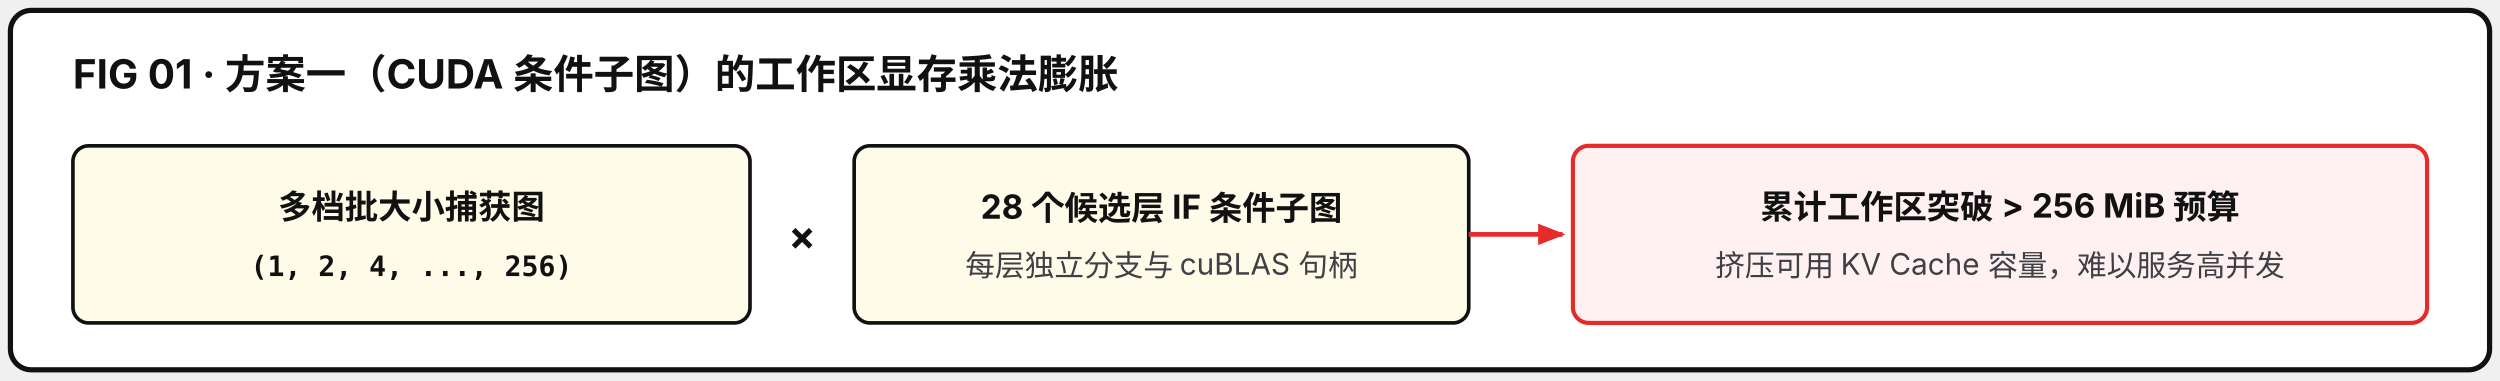
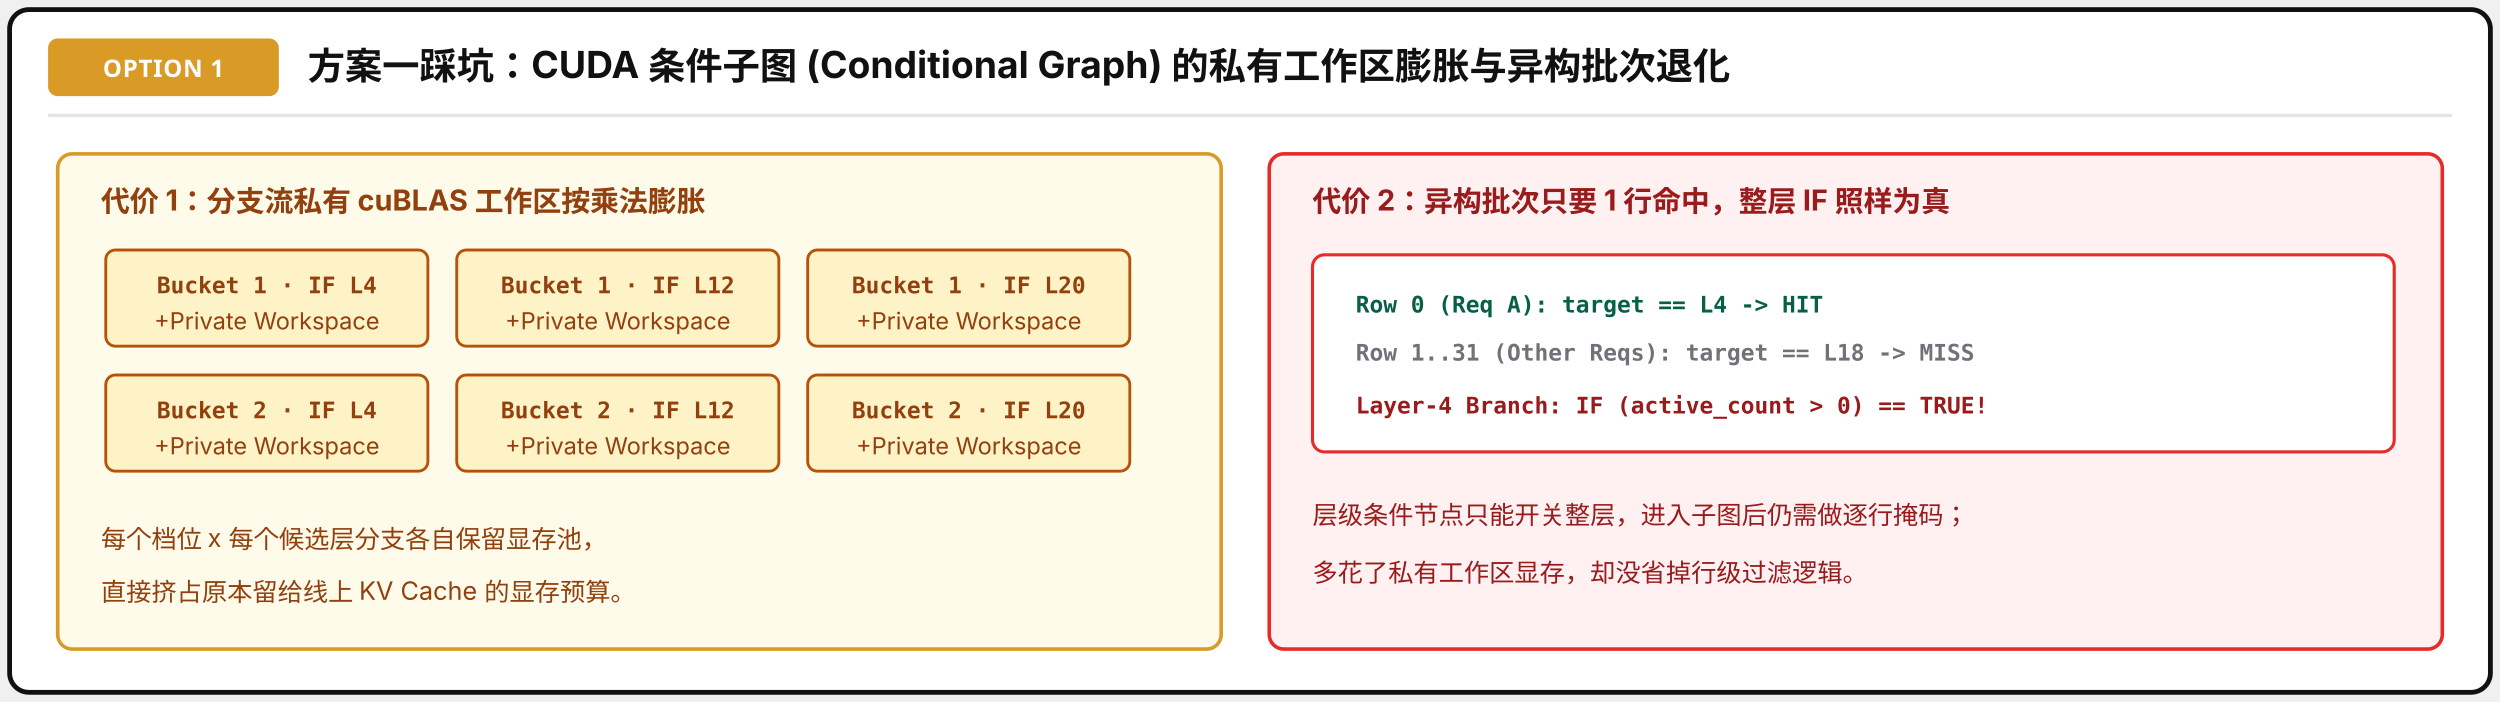
- <svg xmlns="http://www.w3.org/2000/svg" viewBox="0 0 960 146" width="100%" role="img" aria-label="FIG 01 · 方案一（CUDA 条件子图）的工作区显存乘法膨胀">
-   <style>
-     .title { font: 700 15.5px "DM Sans", -apple-system, "PingFang SC", "Microsoft YaHei", sans-serif; fill: #111111; }
-     .hdr { font: 700 13px "DM Sans", -apple-system, "PingFang SC", "Microsoft YaHei", sans-serif; fill: #ffffff; }
-     .label { font: 700 12.8px "DM Sans", -apple-system, "PingFang SC", "Microsoft YaHei", sans-serif; fill: #111111; }
-     .sub { font: 400 11.4px "DM Sans", -apple-system, "PingFang SC", "Microsoft YaHei", sans-serif; fill: #3f3f46; }
-     .muted { font: 500 10.8px "DM Sans", -apple-system, "PingFang SC", "Microsoft YaHei", sans-serif; fill: #52525b; }
-     .mono { font: 600 10.8px "JetBrains Mono", "SF Mono", Menlo, Consolas, monospace; fill: #111111; }
-     .badge { font: 700 10.2px "JetBrains Mono", "PingFang SC", monospace; letter-spacing: 0.03em; }
-   </style>
+ <svg xmlns="http://www.w3.org/2000/svg" viewBox="0 0 1040 292" width="100%" role="img" aria-label="方案一踩坑：CUDA 条件子图 (Conditional Graph) 的私有工作区膨胀与异构批次退化">
  <defs>
-     <marker id="arr-ink" viewBox="0 0 10 10" refX="8" refY="5" markerWidth="6.5" markerHeight="6.5" orient="auto">
+     <style>
+       .title { font: 700 15.5px "DM Sans", -apple-system, "PingFang SC", "Microsoft YaHei", sans-serif; }
+       .sec { font: 700 12px "DM Sans", -apple-system, "PingFang SC", "Microsoft YaHei", sans-serif; }
+       .label { font: 600 11.5px "DM Sans", -apple-system, "PingFang SC", "Microsoft YaHei", sans-serif; }
+       .label-sm { font: 600 10.5px "DM Sans", -apple-system, "PingFang SC", "Microsoft YaHei", sans-serif; }
+       .sub { font: 400 10.5px "DM Sans", -apple-system, "PingFang SC", "Microsoft YaHei", sans-serif; }
+       .sub-sm { font: 400 9.8px "DM Sans", -apple-system, "PingFang SC", "Microsoft YaHei", sans-serif; }
+       .mono { font: 600 10.5px "JetBrains Mono", "SF Mono", Menlo, Consolas, "PingFang SC", "Microsoft YaHei", monospace; }
+       .mono-sm { font: 600 9.5px "JetBrains Mono", "SF Mono", Menlo, Consolas, "PingFang SC", "Microsoft YaHei", monospace; }
+       .badge { font: 700 10px "JetBrains Mono", "SF Mono", "PingFang SC", "Microsoft YaHei", sans-serif; letter-spacing: 0.03em; }
+     </style>
+     <marker id="arr-ink" viewBox="0 0 10 10" refX="8.5" refY="5" markerWidth="6" markerHeight="6" orient="auto">
      <path d="M 0 1.5 L 9 5 L 0 8.5 z" fill="#111111" />
    </marker>
-     <marker id="arr-blue" viewBox="0 0 10 10" refX="8" refY="5" markerWidth="6.5" markerHeight="6.5" orient="auto">
+     <marker id="arr-red" viewBox="0 0 10 10" refX="8.5" refY="5" markerWidth="6" markerHeight="6" orient="auto">
+       <path d="M 0 1.5 L 9 5 L 0 8.5 z" fill="#e62b2b" />
+     </marker>
+     <marker id="arr-green" viewBox="0 0 10 10" refX="8.5" refY="5" markerWidth="6" markerHeight="6" orient="auto">
+       <path d="M 0 1.5 L 9 5 L 0 8.5 z" fill="#059669" />
+     </marker>
+     <marker id="arr-blue" viewBox="0 0 10 10" refX="8.5" refY="5" markerWidth="6" markerHeight="6" orient="auto">
      <path d="M 0 1.5 L 9 5 L 0 8.5 z" fill="#0047ab" />
    </marker>
-     <marker id="arr-red" viewBox="0 0 10 10" refX="8" refY="5" markerWidth="6.5" markerHeight="6.5" orient="auto">
-       <path d="M 0 1.5 L 9 5 L 0 8.5 z" fill="#e62b2b" />
-     </marker>
-     <marker id="arr-emerald" viewBox="0 0 10 10" refX="8" refY="5" markerWidth="6.5" markerHeight="6.5" orient="auto">
-       <path d="M 0 1.5 L 9 5 L 0 8.5 z" fill="#059669" />
+     <marker id="arr-amber" viewBox="0 0 10 10" refX="8.5" refY="5" markerWidth="6" markerHeight="6" orient="auto">
+       <path d="M 0 1.5 L 9 5 L 0 8.5 z" fill="#b45309" />
    </marker>
  </defs>
-   <rect x="4" y="4" width="952" height="138" rx="8" fill="#ffffff" stroke="#111111" stroke-width="2" />
-   <text x="28" y="34" class="title">FIG 01 · 方案一（CUDA 条件子图）的工作区显存乘法膨胀</text>
-   <rect x="28" y="56" width="260" height="68" rx="6" fill="#fefce8" stroke="#111111" stroke-width="1.4" />
-   <text x="158" y="84" text-anchor="middle" class="label">多档批大小捕获图</text>
-   <text x="158" y="106" text-anchor="middle" class="mono">(1, 2, 4, ..., 256)</text>
-   <text x="308" y="96" text-anchor="middle" class="title">×</text>
-   <rect x="328" y="56" width="236" height="68" rx="6" fill="#fefce8" stroke="#111111" stroke-width="1.4" />
-   <text x="446" y="84" text-anchor="middle" class="label">28 个候选层 IF 条件子图</text>
-   <text x="446" y="106" text-anchor="middle" class="sub">每层独立分支与 cuBLAS 句柄</text>
-   <line x1="564" y1="90" x2="600" y2="90" stroke="#e62b2b" stroke-width="1.8" marker-end="url(#arr-red)" />
-   <rect x="604" y="56" width="328" height="68" rx="6" fill="#fff1f2" stroke="#e62b2b" stroke-width="1.6" />
-   <text x="768" y="84" text-anchor="middle" class="label" fill="#b91c1c">累计工作区突破 &gt; 256 MiB 预算</text>
-   <text x="768" y="106" text-anchor="middle" class="sub">挤压可用 KV Cache 容量，难以服务高并发</text>
+   <rect x="4" y="4" width="1032" height="284" rx="8" fill="#ffffff" stroke="#111111" stroke-width="2" />
+   <rect x="20" y="16" width="96" height="24" rx="4" fill="#d99b26" />
+   <text x="68.0" y="32" text-anchor="middle" class="badge" fill="#ffffff">OPTION 1</text>
+   <text x="128" y="33" class="title" fill="#111111">方案一踩坑：CUDA 条件子图 (Conditional Graph) 的私有工作区膨胀与异构批次退化</text>
+   <line x1="20" y1="48" x2="1020" y2="48" stroke="#e4e4e7" stroke-width="1.4" />
+   <rect x="24" y="64" width="484" height="206" rx="6" fill="#fffbeb" stroke="#d99b26" stroke-width="1.5" />
+   <text x="42" y="88" class="sec" fill="#92400e">代价 1：分支流私有 cuBLAS 工作区按乘法膨胀</text>
+   <rect x="44" y="104" width="134" height="40" rx="4" fill="#fef3c7" stroke="#b45309" stroke-width="1.2" />
+   <text x="111" y="122" text-anchor="middle" class="mono-sm" fill="#92400e">Bucket 1 · IF L4</text>
+   <text x="111" y="137" text-anchor="middle" class="sub-sm" fill="#92400e">+Private Workspace</text>
+   <rect x="190" y="104" width="134" height="40" rx="4" fill="#fef3c7" stroke="#b45309" stroke-width="1.2" />
+   <text x="257" y="122" text-anchor="middle" class="mono-sm" fill="#92400e">Bucket 1 · IF L12</text>
+   <text x="257" y="137" text-anchor="middle" class="sub-sm" fill="#92400e">+Private Workspace</text>
+   <rect x="336" y="104" width="134" height="40" rx="4" fill="#fef3c7" stroke="#b45309" stroke-width="1.2" />
+   <text x="403" y="122" text-anchor="middle" class="mono-sm" fill="#92400e">Bucket 1 · IF L20</text>
+   <text x="403" y="137" text-anchor="middle" class="sub-sm" fill="#92400e">+Private Workspace</text>
+   <rect x="44" y="156" width="134" height="40" rx="4" fill="#fef3c7" stroke="#b45309" stroke-width="1.2" />
+   <text x="111" y="174" text-anchor="middle" class="mono-sm" fill="#92400e">Bucket 2 · IF L4</text>
+   <text x="111" y="189" text-anchor="middle" class="sub-sm" fill="#92400e">+Private Workspace</text>
+   <rect x="190" y="156" width="134" height="40" rx="4" fill="#fef3c7" stroke="#b45309" stroke-width="1.2" />
+   <text x="257" y="174" text-anchor="middle" class="mono-sm" fill="#92400e">Bucket 2 · IF L12</text>
+   <text x="257" y="189" text-anchor="middle" class="sub-sm" fill="#92400e">+Private Workspace</text>
+   <rect x="336" y="156" width="134" height="40" rx="4" fill="#fef3c7" stroke="#b45309" stroke-width="1.2" />
+   <text x="403" y="174" text-anchor="middle" class="mono-sm" fill="#92400e">Bucket 2 · IF L20</text>
+   <text x="403" y="189" text-anchor="middle" class="sub-sm" fill="#92400e">+Private Workspace</text>
+   <text x="42" y="228" class="sub" fill="#92400e">每个档位 x 每个候选层分支各自保留显存池，</text>
+   <text x="42" y="250" class="sub" fill="#92400e">直接挤占原本留给线上 KV Cache 的显存预算。</text>
+   <rect x="528" y="64" width="488" height="206" rx="6" fill="#fff1f2" stroke="#e62b2b" stroke-width="1.5" />
+   <text x="546" y="88" class="sec" fill="#991b1b">代价 2：异构批次只要 1 行命中，整层 IF 照样为真</text>
+   <rect x="546" y="106" width="450" height="82" rx="5" fill="#ffffff" stroke="#e62b2b" stroke-width="1.3" />
+   <text x="564" y="130" class="mono-sm" fill="#065f46">Row 0 (Req A): target == L4  -&gt; HIT</text>
+   <text x="564" y="150" class="mono-sm" fill="#71717a">Row 1..31 (Other Reqs): target == L18 -&gt; MISS</text>
+   <text x="564" y="172" class="mono-sm" fill="#991b1b">Layer-4 Branch: IF (active_count &gt; 0) == TRUE!</text>
+   <text x="546" y="218" class="sub" fill="#991b1b">层级条件节点只能开关整层，进入子图后仍需做逐行掩码；</text>
+   <text x="546" y="242" class="sub" fill="#991b1b">多花了私有工作区显存，却没省掉行级过滤逻辑。</text>
</svg>
